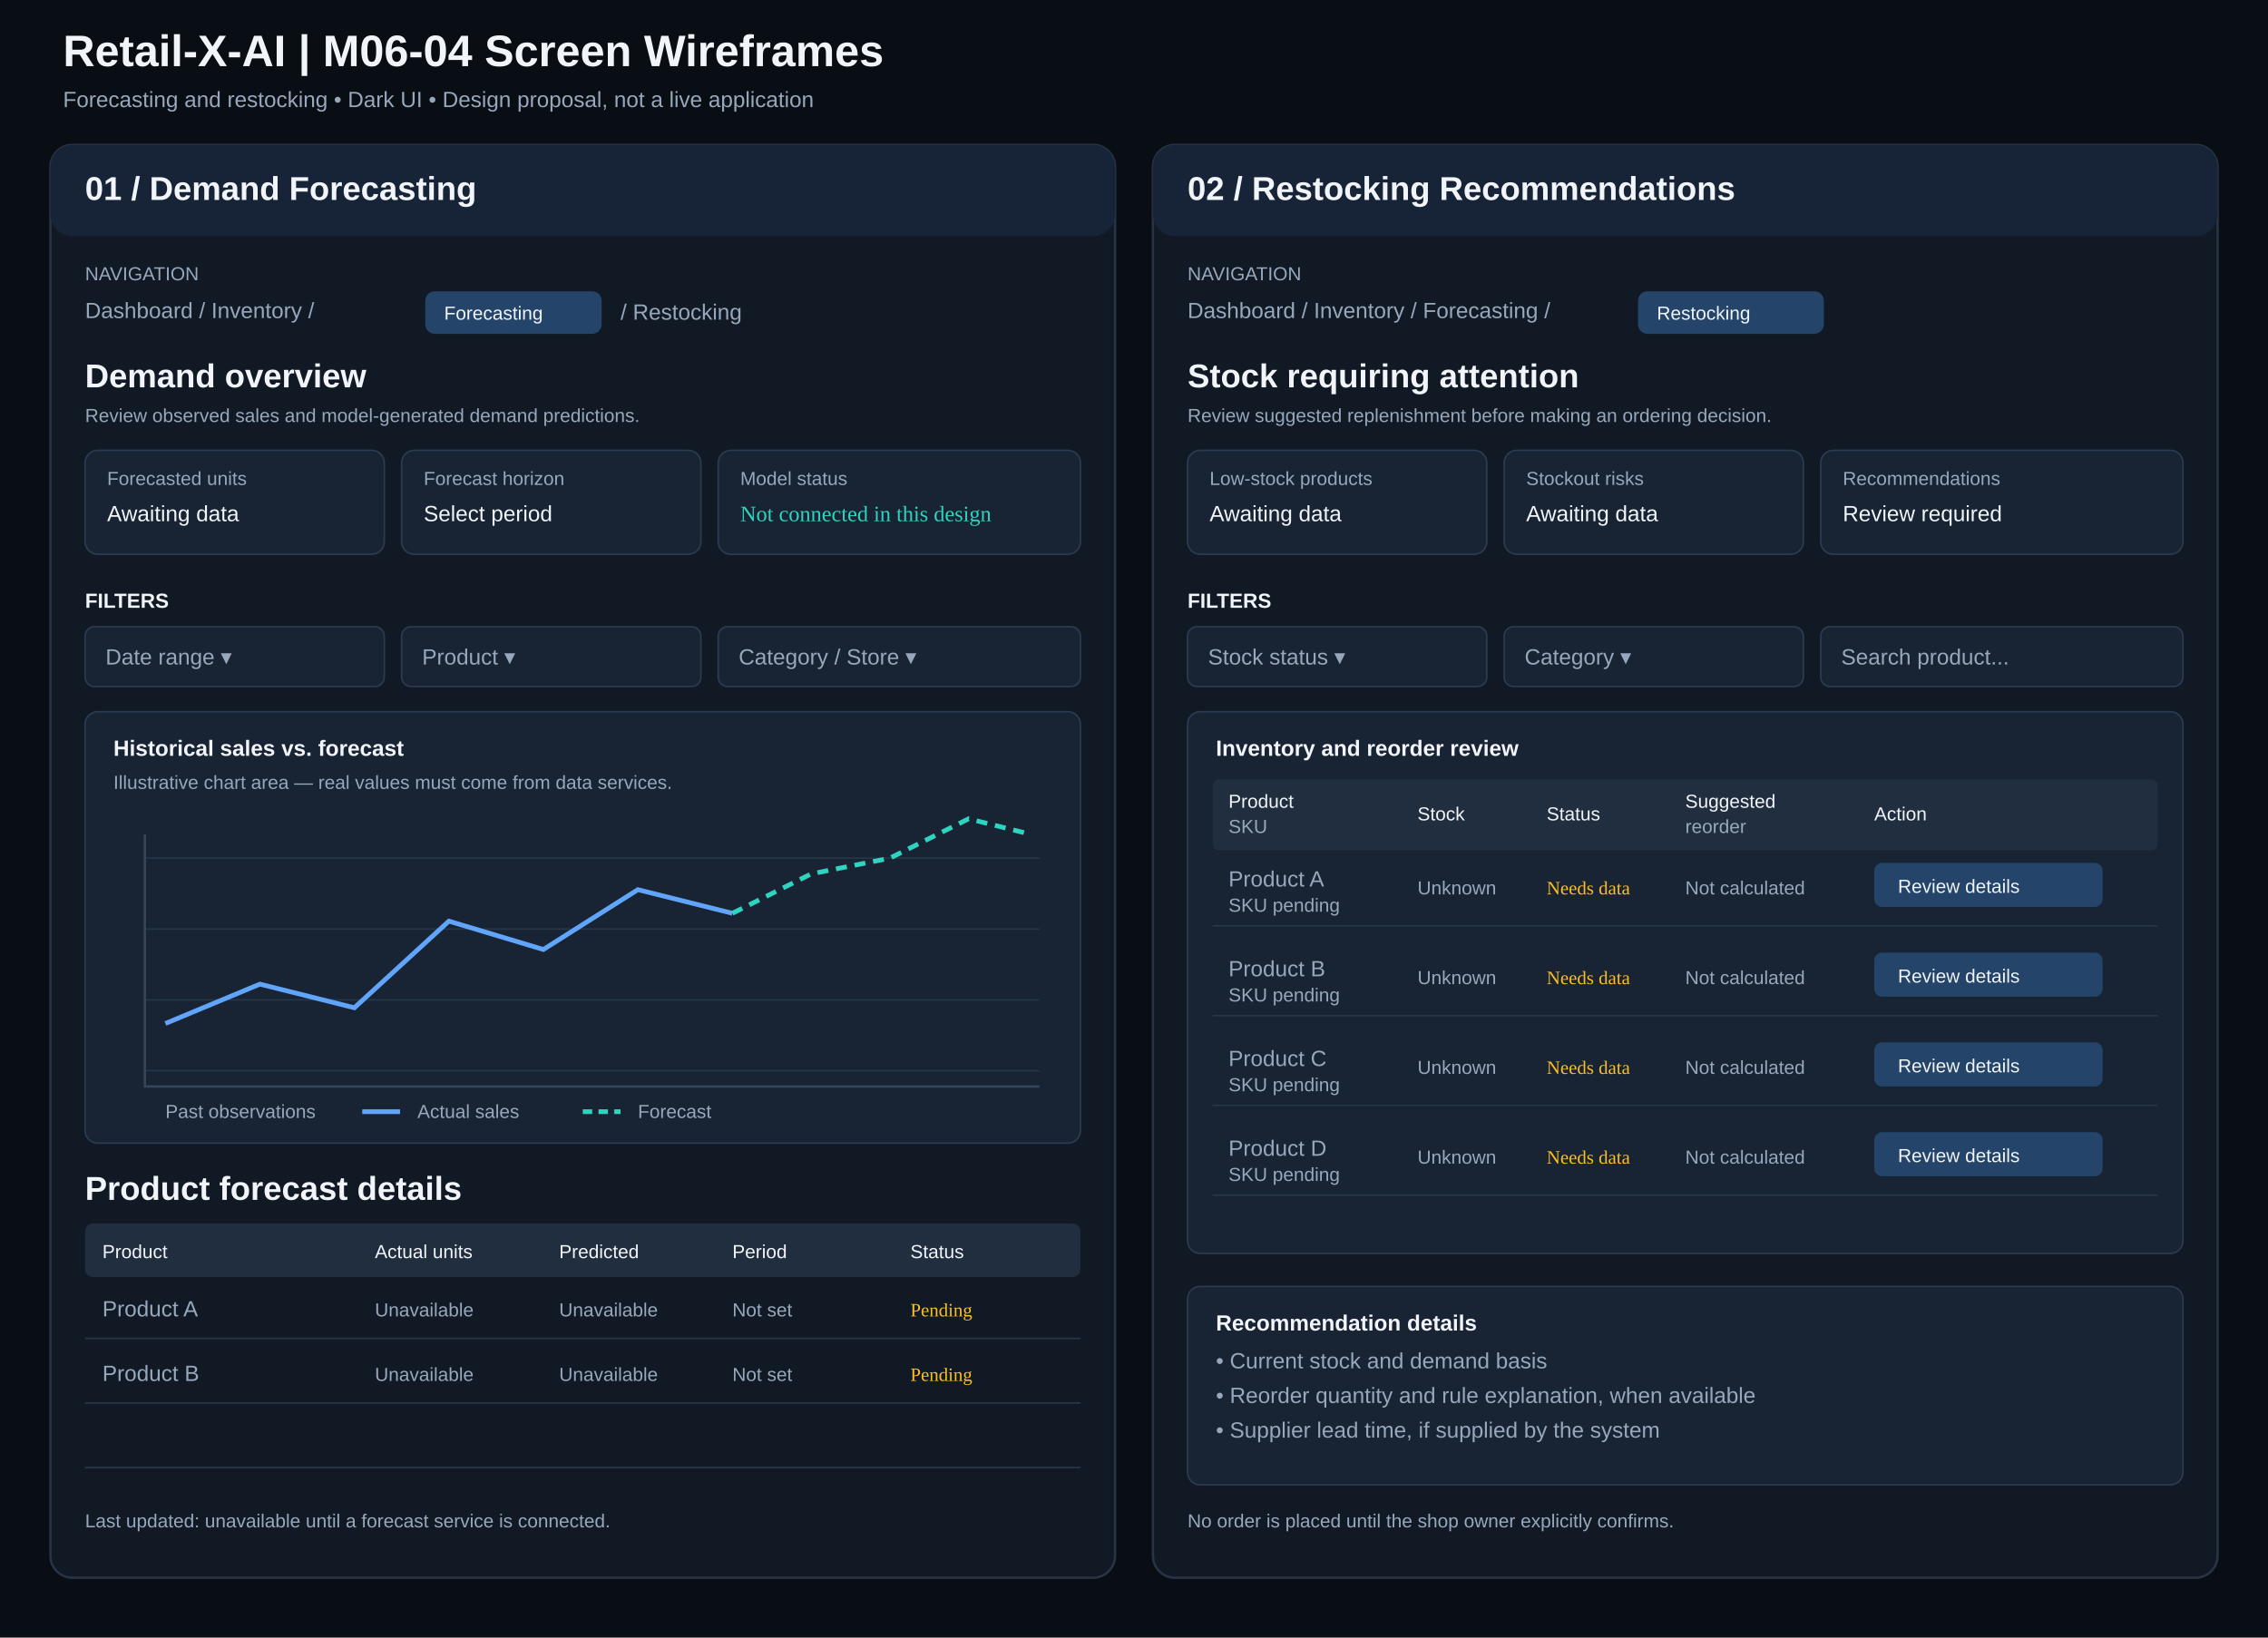
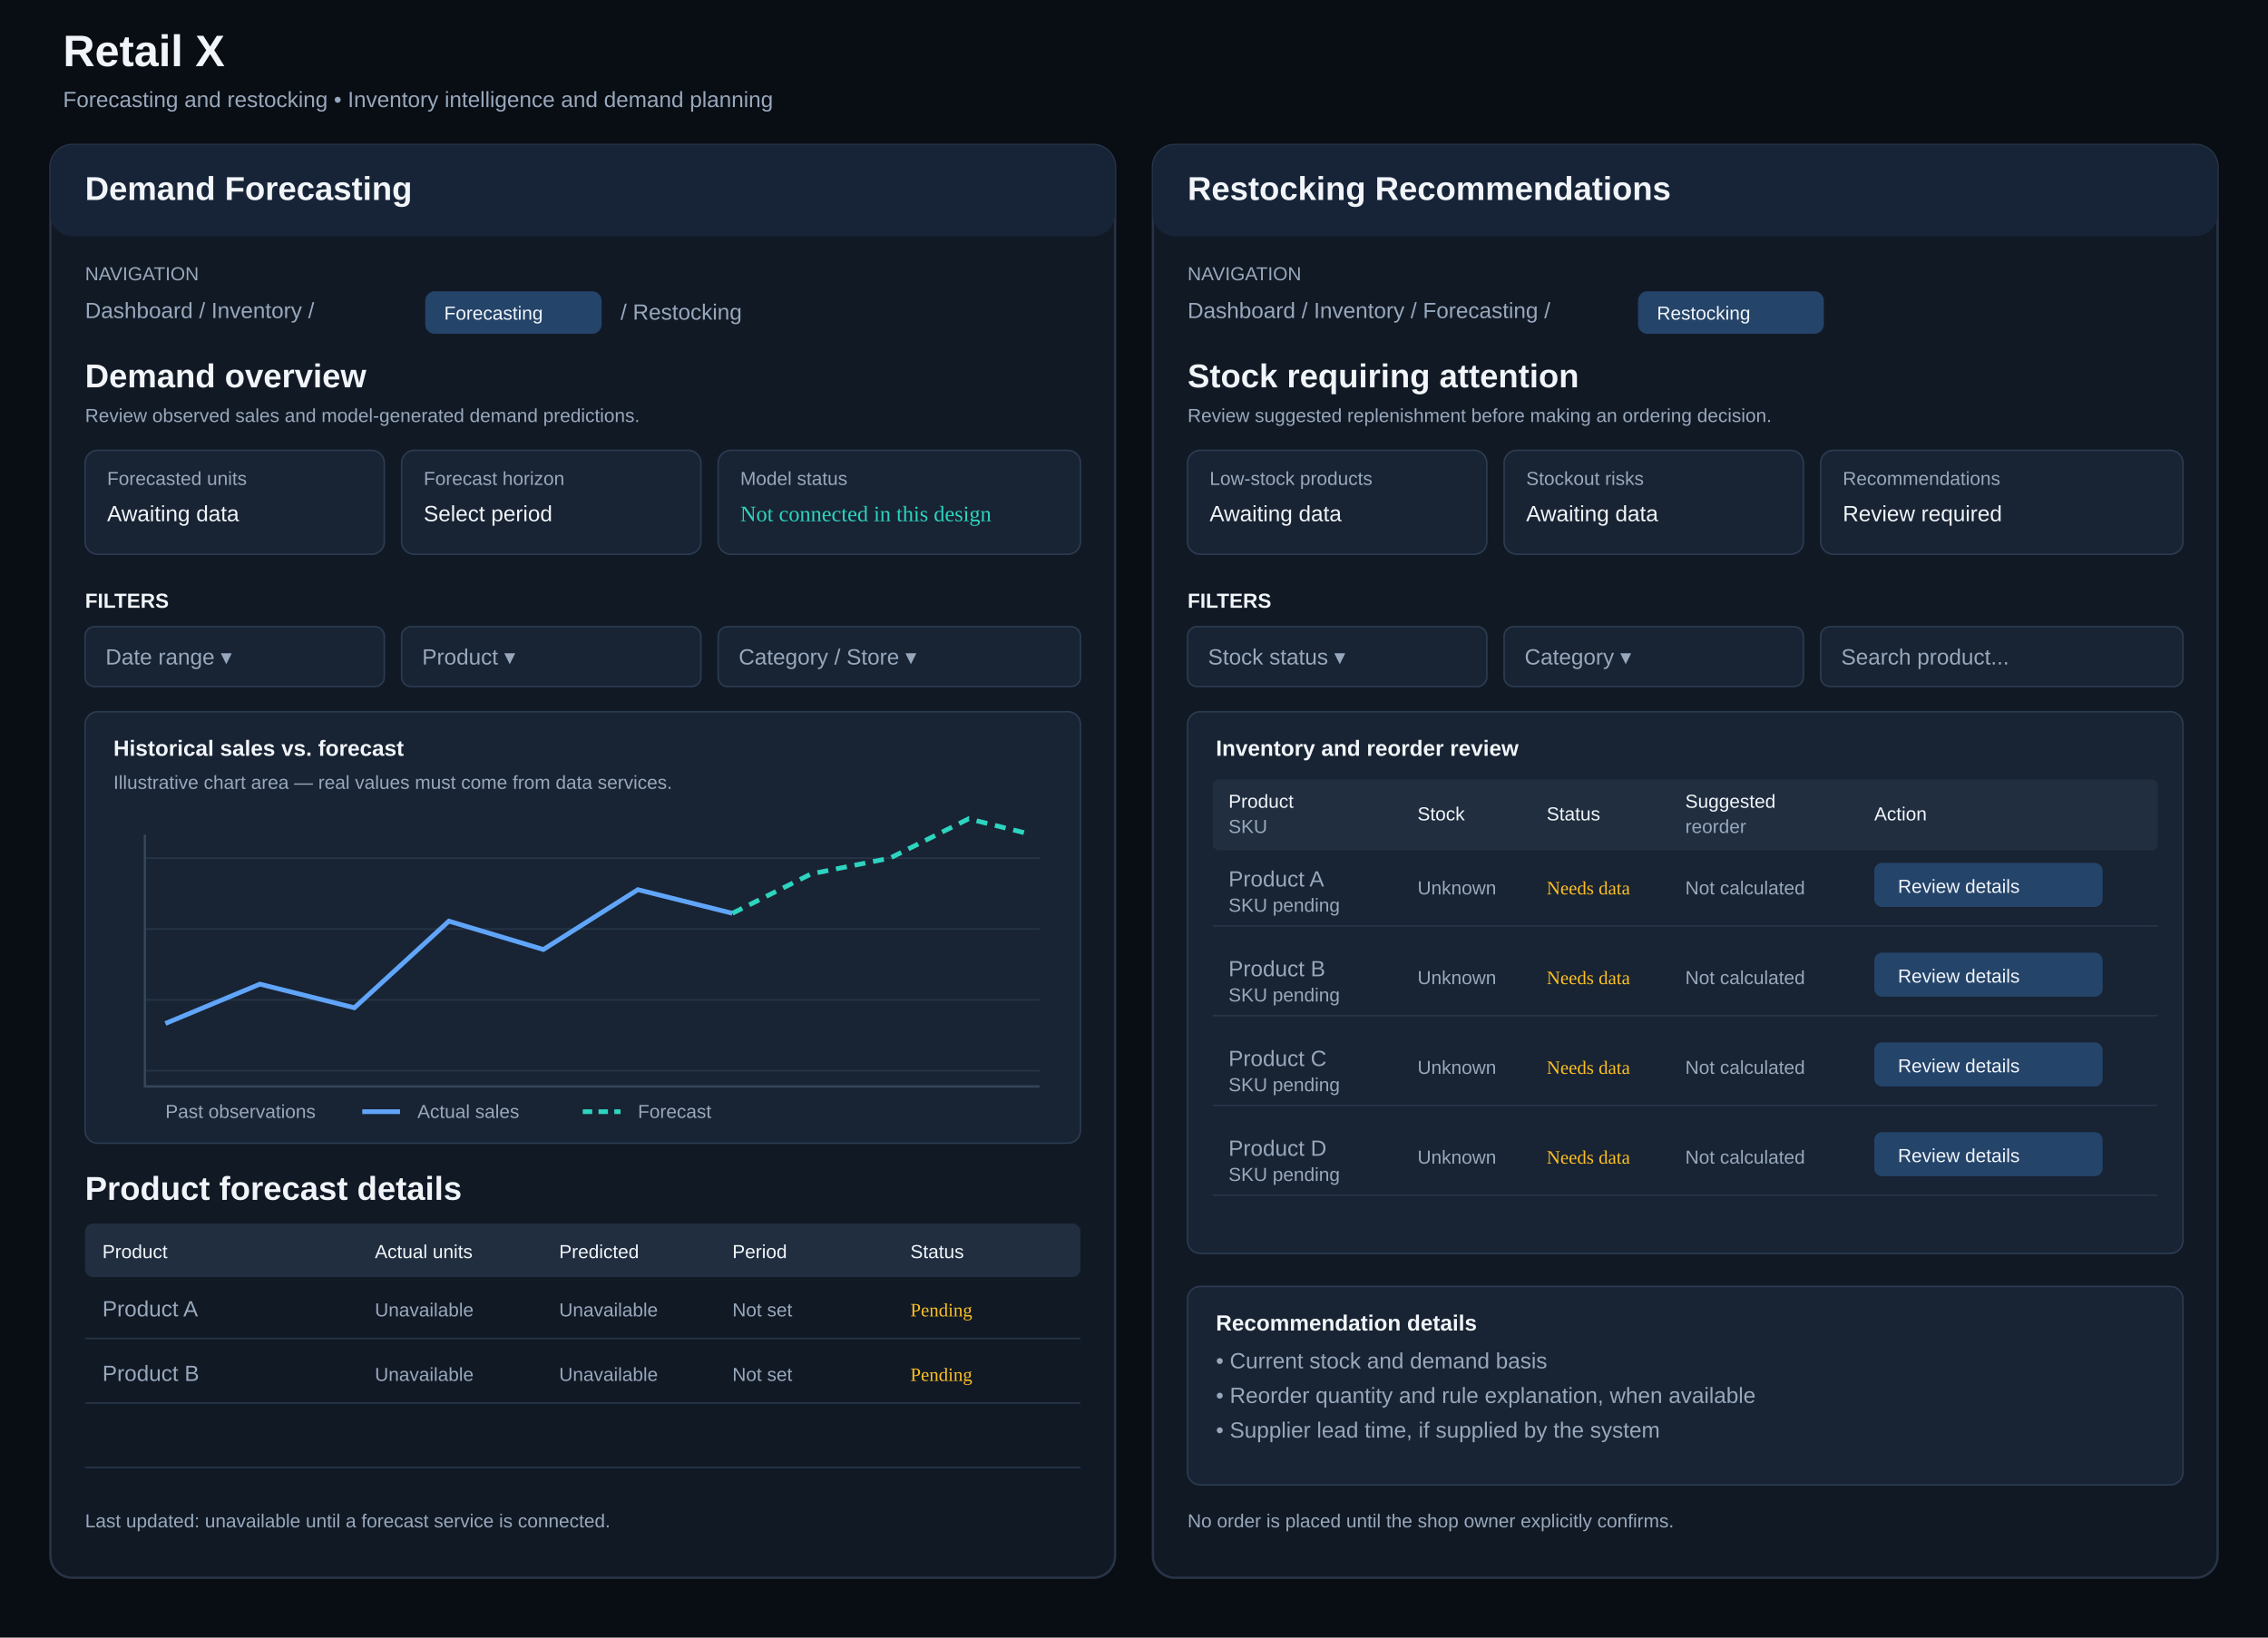
<svg xmlns="http://www.w3.org/2000/svg" width="1440" height="1040" viewBox="0 0 1440 1040">
  <defs>
    <style>
      .bg{fill:#090d14}.panel{fill:#111925;stroke:#283446;stroke-width:1.5}
      .card{fill:#182333;stroke:#2b3b50;stroke-width:1}
      .white{fill:#f1f5f9;font-family:Arial,sans-serif}
      .muted{fill:#98a8bc;font-family:Arial,sans-serif}
      .blue{fill:#60a5fa}.teal{fill:#2dd4bf}.amber{fill:#fbbf24}
      .line{stroke:#35465c;stroke-width:1.5;fill:none}
      .grid{stroke:#263548;stroke-width:1;fill:none}
      .small{font-size:12px}.body{font-size:14px}.heading{font-size:21px;font-weight:bold}
      .title{font-size:28px;font-weight:bold}.label{font-size:13px;font-weight:bold}
    </style>
  </defs>
  <rect class="bg" width="1440" height="1040" />
-   <text x="40" y="42" class="white title">Retail-X-AI | M06-04 Screen Wireframes</text>
-   <text x="40" y="68" class="muted body">Forecasting and restocking • Dark UI • Design proposal, not a live application</text>
+   <text x="40" y="42" class="white title">Retail X</text>
+   <text x="40" y="68" class="muted body">Forecasting and restocking • Inventory intelligence and demand planning</text>
  <rect x="32" y="92" width="676" height="910" rx="14" class="panel" />
  <rect x="32" y="92" width="676" height="58" rx="14" fill="#172438" />
-   <text x="54" y="127" class="white heading">01 / Demand Forecasting</text>
+   <text x="54" y="127" class="white heading">Demand Forecasting</text>
  <text x="54" y="178" class="muted small">NAVIGATION</text>
  <text x="54" y="202" class="muted body">Dashboard  /  Inventory  /</text>
  <rect x="270" y="185" width="112" height="27" rx="6" fill="#24446a" />
  <text x="282" y="203" class="white small">Forecasting</text>
  <text x="394" y="203" class="muted body">/ Restocking</text>
  <text x="54" y="246" class="white heading">Demand overview</text>
  <text x="54" y="268" class="muted small">Review observed sales and model-generated demand predictions.</text>
  <rect x="54" y="286" width="190" height="66" rx="8" class="card" />
  <text x="68" y="308" class="muted small">Forecasted units</text>
  <text x="68" y="331" class="white body">Awaiting data</text>
  <rect x="255" y="286" width="190" height="66" rx="8" class="card" />
  <text x="269" y="308" class="muted small">Forecast horizon</text>
  <text x="269" y="331" class="white body">Select period</text>
  <rect x="456" y="286" width="230" height="66" rx="8" class="card" />
  <text x="470" y="308" class="muted small">Model status</text>
  <text x="470" y="331" class="teal body">Not connected in this design</text>
  <text x="54" y="386" class="white label">FILTERS</text>
  <rect x="54" y="398" width="190" height="38" rx="6" class="card" />
  <text x="67" y="422" class="muted body">Date range  ▾</text>
  <rect x="255" y="398" width="190" height="38" rx="6" class="card" />
  <text x="268" y="422" class="muted body">Product  ▾</text>
  <rect x="456" y="398" width="230" height="38" rx="6" class="card" />
  <text x="469" y="422" class="muted body">Category / Store  ▾</text>
  <rect x="54" y="452" width="632" height="274" rx="8" class="card" />
  <text x="72" y="480" class="white body" font-weight="bold">Historical sales vs. forecast</text>
  <text x="72" y="501" class="muted small">Illustrative chart area — real values must come from data services.</text>
  <path d="M92 545H660 M92 590H660 M92 635H660 M92 680H660" class="grid" />
  <path d="M92 530V690H660" class="line" />
  <path d="M105 650 L165 625 L225 640 L285 585 L345 603 L405 565 L465 580" stroke="#60a5fa" stroke-width="3" fill="none" />
  <path d="M465 580 L515 555 L565 545 L615 520 L655 530" stroke="#2dd4bf" stroke-width="3" stroke-dasharray="7 5" fill="none" />
  <text x="105" y="710" class="muted small">Past observations</text>
  <line x1="230" y1="706" x2="254" y2="706" stroke="#60a5fa" stroke-width="3" />
  <text x="265" y="710" class="muted small">Actual sales</text>
  <line x1="370" y1="706" x2="394" y2="706" stroke="#2dd4bf" stroke-width="3" stroke-dasharray="6 4" />
  <text x="405" y="710" class="muted small">Forecast</text>
  <text x="54" y="762" class="white heading">Product forecast details</text>
  <rect x="54" y="777" width="632" height="34" rx="5" fill="#202e40" />
  <text x="65" y="799" class="white small">Product</text>
  <text x="238" y="799" class="white small">Actual units</text>
  <text x="355" y="799" class="white small">Predicted</text>
  <text x="465" y="799" class="white small">Period</text>
  <text x="578" y="799" class="white small">Status</text>
  <path d="M54 850H686 M54 891H686 M54 932H686" class="grid" />
  <text x="65" y="836" class="muted body">Product A</text>
  <text x="238" y="836" class="muted small">Unavailable</text>
  <text x="355" y="836" class="muted small">Unavailable</text>
  <text x="465" y="836" class="muted small">Not set</text>
  <text x="578" y="836" class="amber small">Pending</text>
  <text x="65" y="877" class="muted body">Product B</text>
  <text x="238" y="877" class="muted small">Unavailable</text>
  <text x="355" y="877" class="muted small">Unavailable</text>
  <text x="465" y="877" class="muted small">Not set</text>
  <text x="578" y="877" class="amber small">Pending</text>
  <text x="54" y="970" class="muted small">Last updated: unavailable until a forecast service is connected.</text>
  <rect x="732" y="92" width="676" height="910" rx="14" class="panel" />
  <rect x="732" y="92" width="676" height="58" rx="14" fill="#172438" />
-   <text x="754" y="127" class="white heading">02 / Restocking Recommendations</text>
+   <text x="754" y="127" class="white heading">Restocking Recommendations</text>
  <text x="754" y="178" class="muted small">NAVIGATION</text>
  <text x="754" y="202" class="muted body">Dashboard  /  Inventory  /  Forecasting  /</text>
  <rect x="1040" y="185" width="118" height="27" rx="6" fill="#24446a" />
  <text x="1052" y="203" class="white small">Restocking</text>
  <text x="754" y="246" class="white heading">Stock requiring attention</text>
  <text x="754" y="268" class="muted small">Review suggested replenishment before making an ordering decision.</text>
  <rect x="754" y="286" width="190" height="66" rx="8" class="card" />
  <text x="768" y="308" class="muted small">Low-stock products</text>
  <text x="768" y="331" class="white body">Awaiting data</text>
  <rect x="955" y="286" width="190" height="66" rx="8" class="card" />
  <text x="969" y="308" class="muted small">Stockout risks</text>
  <text x="969" y="331" class="white body">Awaiting data</text>
  <rect x="1156" y="286" width="230" height="66" rx="8" class="card" />
  <text x="1170" y="308" class="muted small">Recommendations</text>
  <text x="1170" y="331" class="white body">Review required</text>
  <text x="754" y="386" class="white label">FILTERS</text>
  <rect x="754" y="398" width="190" height="38" rx="6" class="card" />
  <text x="767" y="422" class="muted body">Stock status  ▾</text>
  <rect x="955" y="398" width="190" height="38" rx="6" class="card" />
  <text x="968" y="422" class="muted body">Category  ▾</text>
  <rect x="1156" y="398" width="230" height="38" rx="6" class="card" />
  <text x="1169" y="422" class="muted body">Search product...</text>
  <rect x="754" y="452" width="632" height="344" rx="8" class="card" />
  <text x="772" y="480" class="white body" font-weight="bold">Inventory and reorder review</text>
  <rect x="770" y="495" width="600" height="45" rx="4" fill="#202e40" />
  <text x="780" y="513" class="white small">Product</text>
  <text x="780" y="529" class="muted small">SKU</text>
  <text x="900" y="521" class="white small">Stock</text>
  <text x="982" y="521" class="white small">Status</text>
  <text x="1070" y="513" class="white small">Suggested</text>
  <text x="1070" y="529" class="muted small">reorder</text>
  <text x="1190" y="521" class="white small">Action</text>
  <path d="M770 588H1370 M770 645H1370 M770 702H1370 M770 759H1370" class="grid" />
  <text x="780" y="563" class="muted body">Product A</text>
  <text x="780" y="579" class="muted small">SKU pending</text>
  <text x="900" y="568" class="muted small">Unknown</text>
  <text x="982" y="568" class="amber small">Needs data</text>
  <text x="1070" y="568" class="muted small">Not calculated</text>
  <rect x="1190" y="548" width="145" height="28" rx="5" fill="#24446a" />
  <text x="1205" y="567" class="white small">Review details</text>
  <text x="780" y="620" class="muted body">Product B</text>
  <text x="780" y="636" class="muted small">SKU pending</text>
  <text x="900" y="625" class="muted small">Unknown</text>
  <text x="982" y="625" class="amber small">Needs data</text>
  <text x="1070" y="625" class="muted small">Not calculated</text>
  <rect x="1190" y="605" width="145" height="28" rx="5" fill="#24446a" />
  <text x="1205" y="624" class="white small">Review details</text>
  <text x="780" y="677" class="muted body">Product C</text>
  <text x="780" y="693" class="muted small">SKU pending</text>
  <text x="900" y="682" class="muted small">Unknown</text>
  <text x="982" y="682" class="amber small">Needs data</text>
  <text x="1070" y="682" class="muted small">Not calculated</text>
  <rect x="1190" y="662" width="145" height="28" rx="5" fill="#24446a" />
  <text x="1205" y="681" class="white small">Review details</text>
  <text x="780" y="734" class="muted body">Product D</text>
  <text x="780" y="750" class="muted small">SKU pending</text>
  <text x="900" y="739" class="muted small">Unknown</text>
  <text x="982" y="739" class="amber small">Needs data</text>
  <text x="1070" y="739" class="muted small">Not calculated</text>
  <rect x="1190" y="719" width="145" height="28" rx="5" fill="#24446a" />
  <text x="1205" y="738" class="white small">Review details</text>
  <rect x="754" y="817" width="632" height="126" rx="8" class="card" />
  <text x="772" y="845" class="white body" font-weight="bold">Recommendation details</text>
  <text x="772" y="869" class="muted body">• Current stock and demand basis</text>
  <text x="772" y="891" class="muted body">• Reorder quantity and rule explanation, when available</text>
  <text x="772" y="913" class="muted body">• Supplier lead time, if supplied by the system</text>
  <text x="754" y="970" class="muted small">No order is placed until the shop owner explicitly confirms.</text>
</svg>
